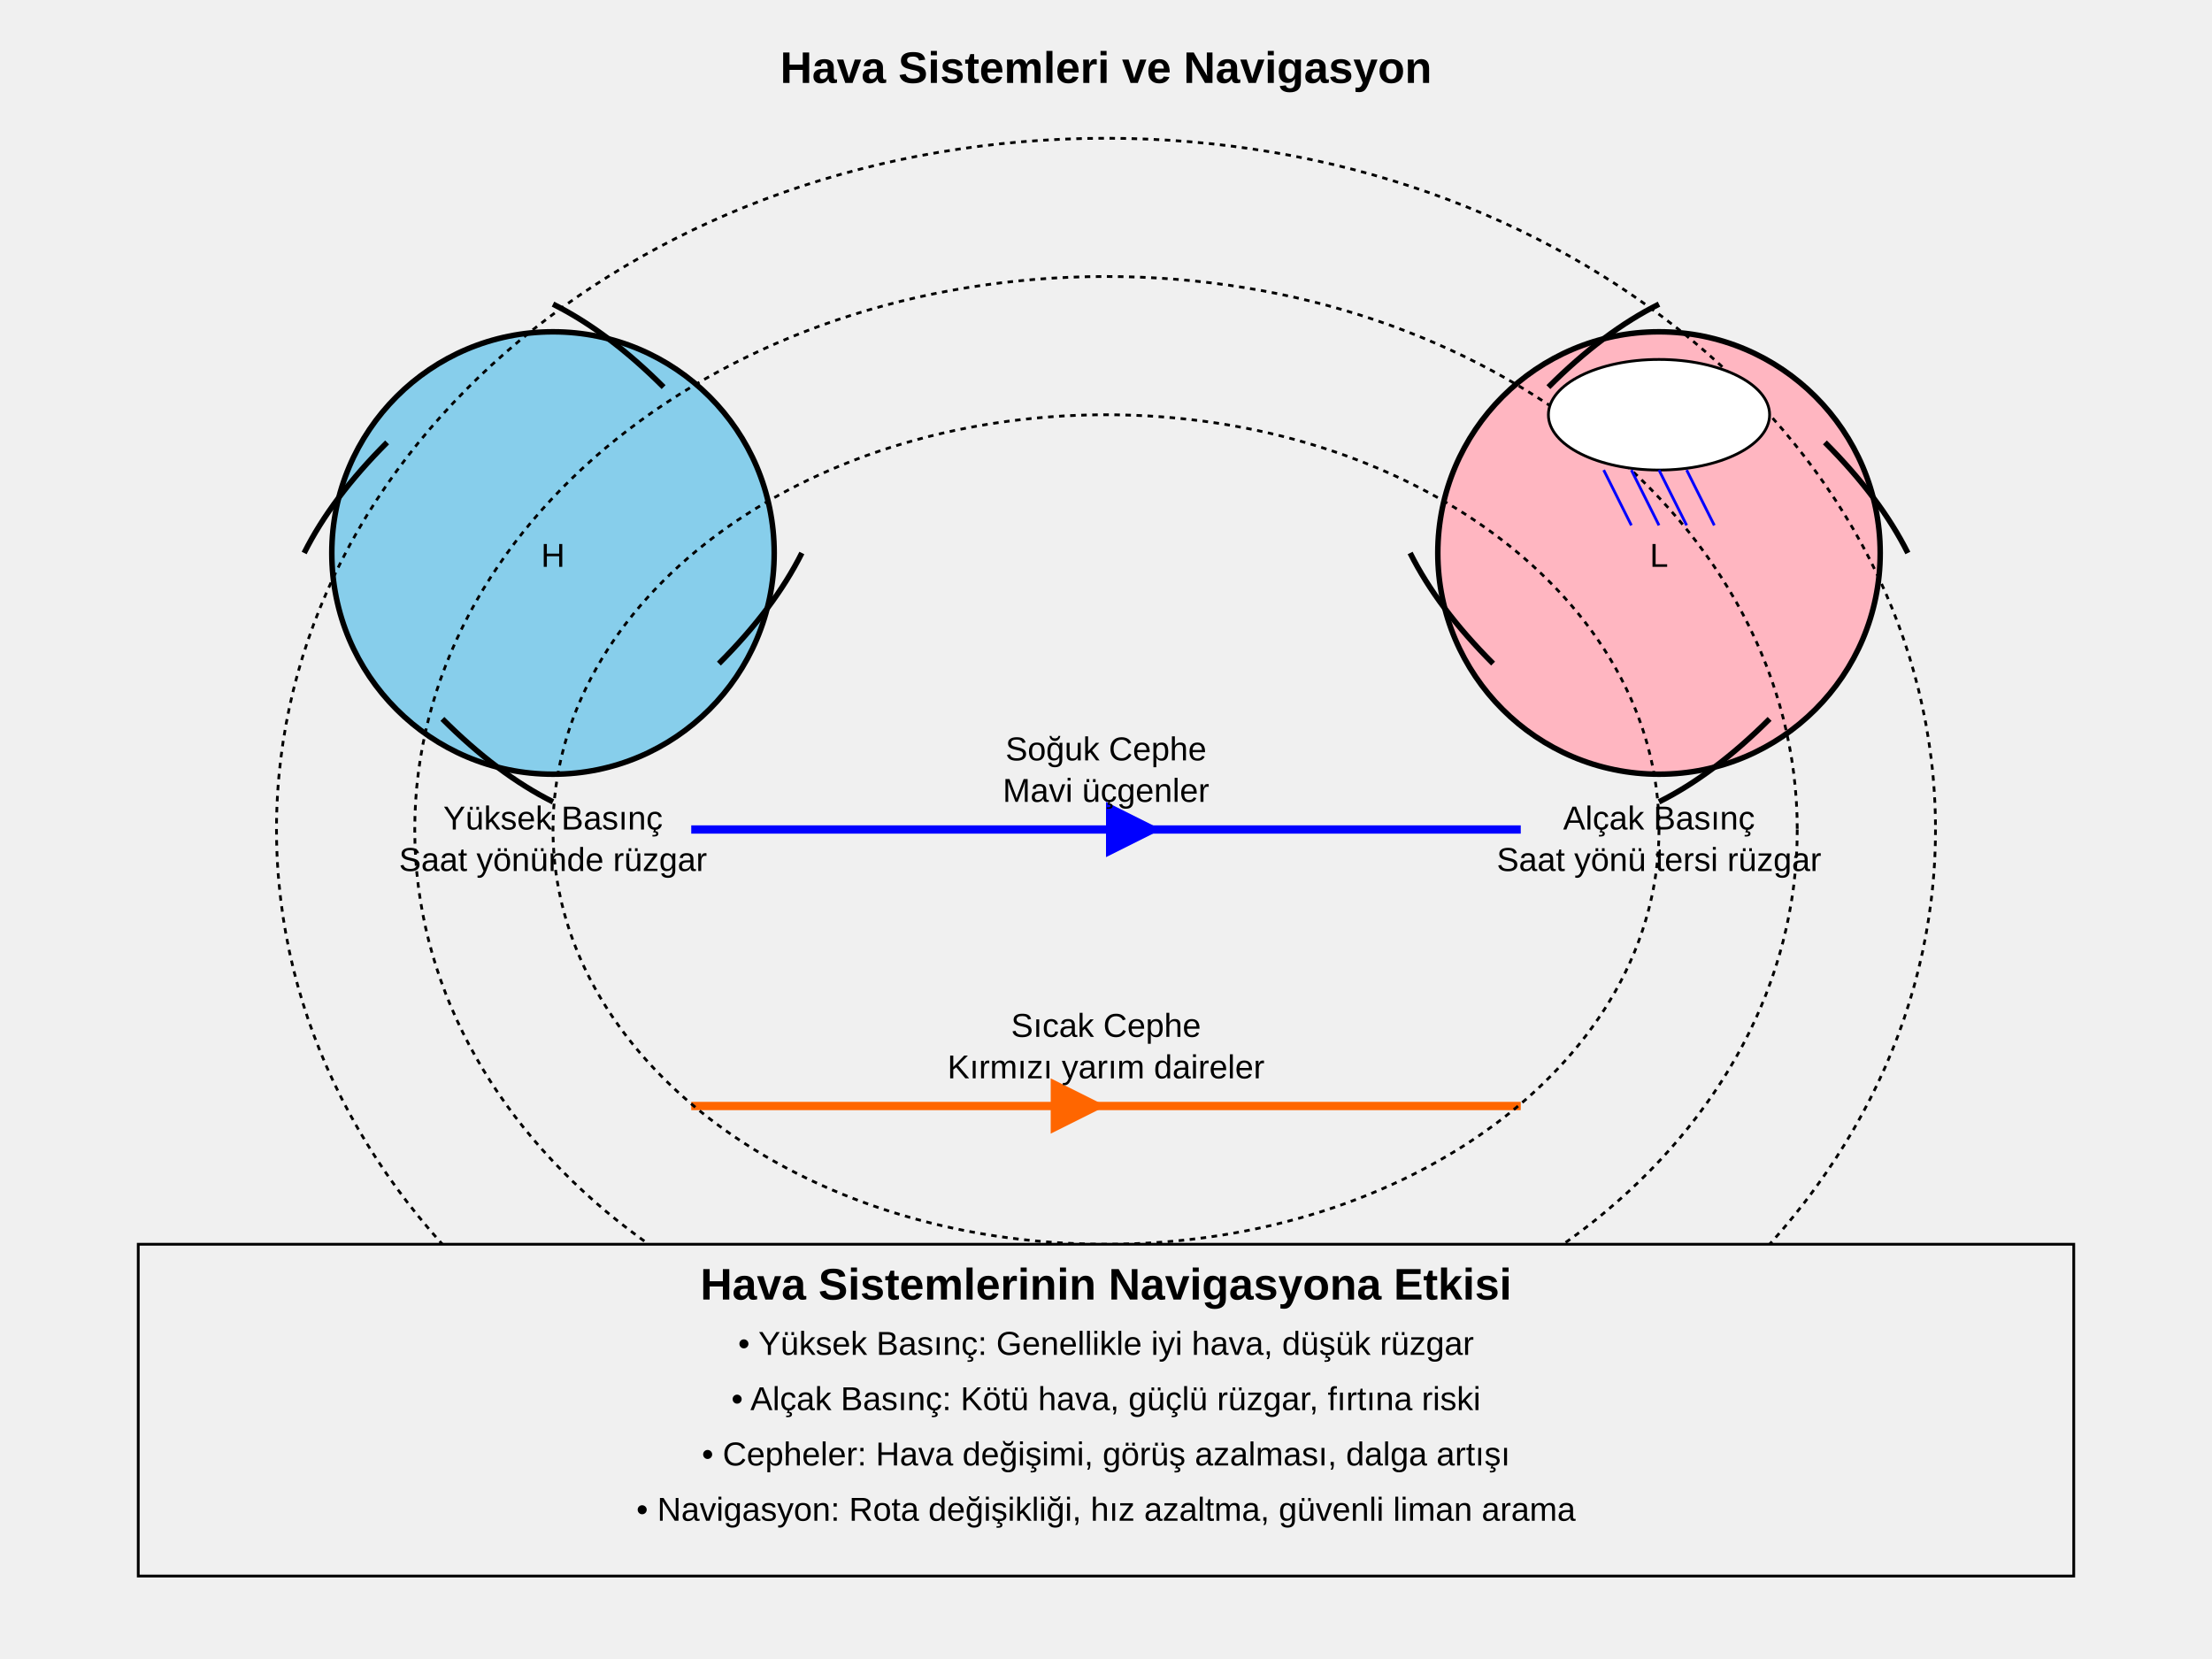
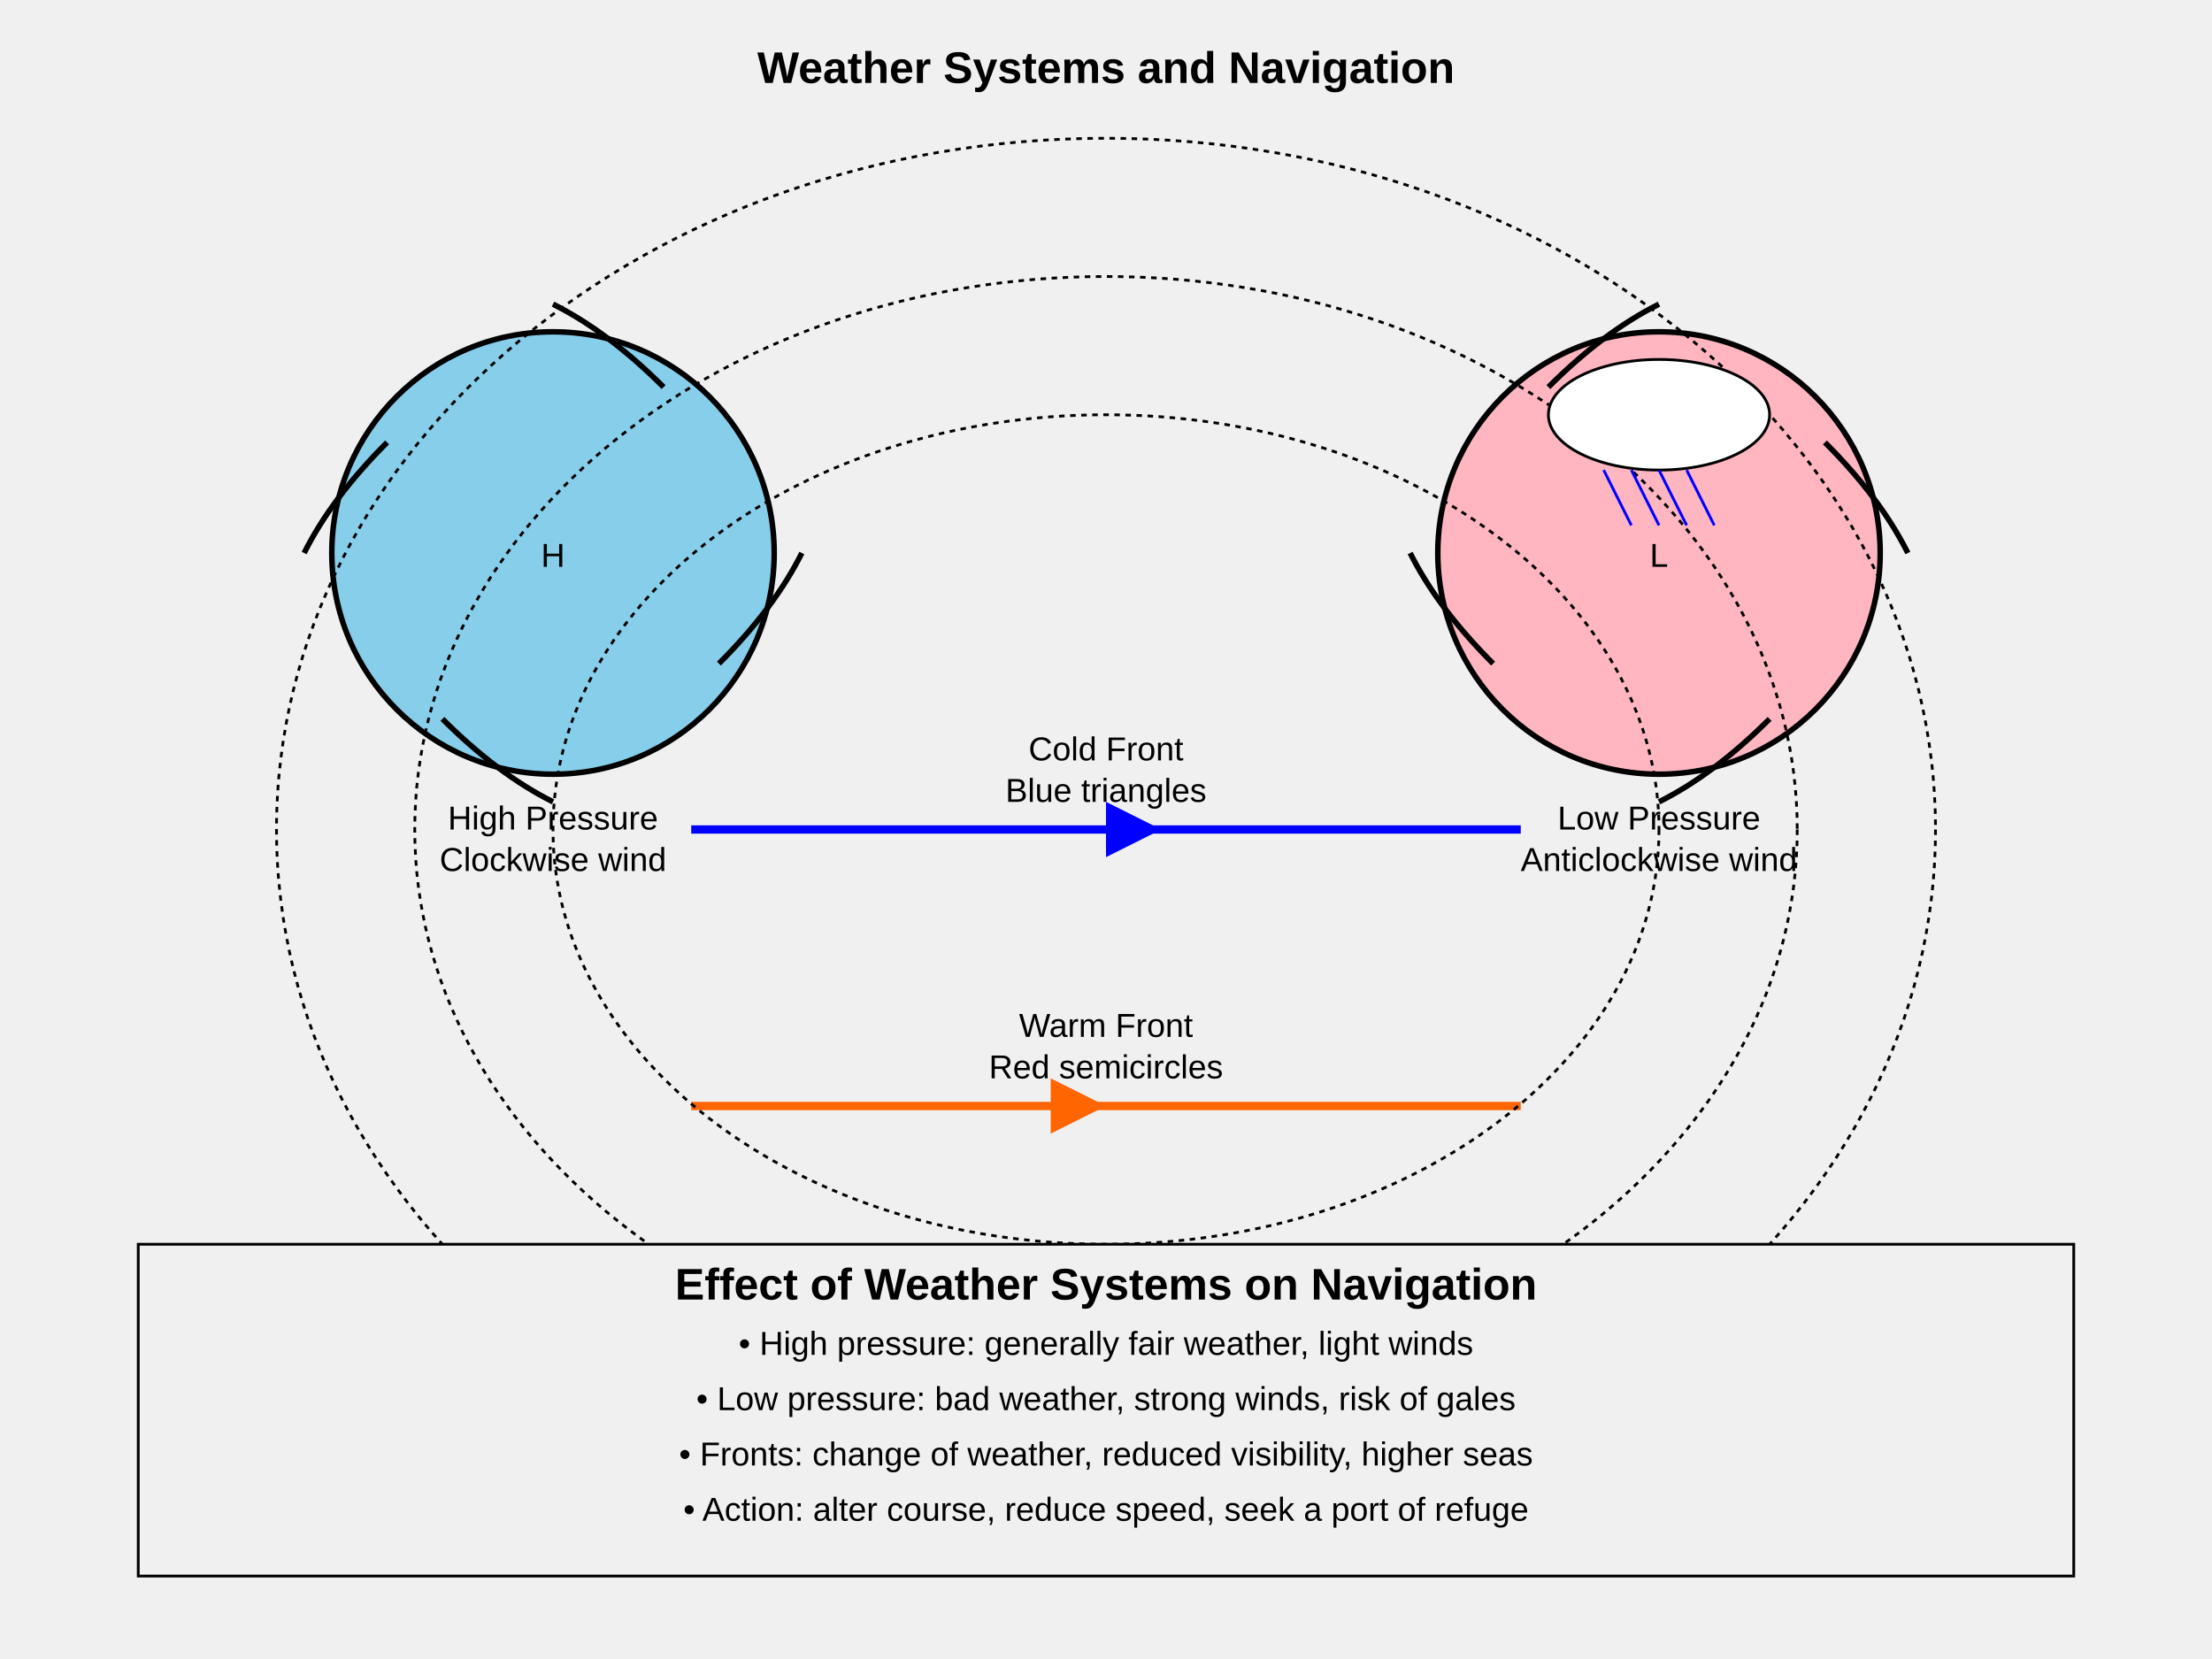
<svg xmlns="http://www.w3.org/2000/svg" viewBox="0 0 800 600">
  <defs>
    <style>
      .text { font-family: Arial, sans-serif; font-size: 12px; text-anchor: middle; }
      .title { font-size: 16px; font-weight: bold; }
      .high-pressure { fill: #87CEEB; stroke: #000; stroke-width: 2; }
      .low-pressure { fill: #FFB6C1; stroke: #000; stroke-width: 2; }
      .front { stroke: #ff0000; stroke-width: 3; fill: none; }
      .cold-front { stroke: #0000ff; stroke-width: 3; fill: none; }
      .warm-front { stroke: #ff6600; stroke-width: 3; fill: none; }
      .wind { stroke: #000; stroke-width: 2; fill: none; }
      .cloud { fill: #ffffff; stroke: #000; stroke-width: 1; }
      .rain { stroke: #0000ff; stroke-width: 1; }
      .isobar { fill: none; stroke: #000; stroke-width: 1; stroke-dasharray: 2,2; }
    </style>
  </defs>
-   <text x="400" y="30" class="text title">Hava Sistemleri ve Navigasyon</text>
+   <text x="400" y="30" class="text title">Weather Systems and Navigation</text>
  <g transform="translate(200, 200)">
    <circle cx="0" cy="0" r="80" class="high-pressure" />
    <text x="0" y="5" class="text">H</text>
-     <text x="0" y="100" class="text">Yüksek Basınç</text>
-     <text x="0" y="115" class="text">Saat yönünde rüzgar</text>
+     <text x="0" y="100" class="text">High Pressure</text>
+     <text x="0" y="115" class="text">Clockwise wind</text>
    <path d="M 0 -90 Q 20 -80 40 -60" class="wind" />
    <path d="M 90 0 Q 80 20 60 40" class="wind" />
    <path d="M 0 90 Q -20 80 -40 60" class="wind" />
    <path d="M -90 0 Q -80 -20 -60 -40" class="wind" />
  </g>
  <g transform="translate(600, 200)">
    <circle cx="0" cy="0" r="80" class="low-pressure" />
    <text x="0" y="5" class="text">L</text>
-     <text x="0" y="100" class="text">Alçak Basınç</text>
-     <text x="0" y="115" class="text">Saat yönü tersi rüzgar</text>
+     <text x="0" y="100" class="text">Low Pressure</text>
+     <text x="0" y="115" class="text">Anticlockwise wind</text>
    <path d="M 0 -90 Q -20 -80 -40 -60" class="wind" />
    <path d="M 90 0 Q 80 -20 60 -40" class="wind" />
    <path d="M 0 90 Q 20 80 40 60" class="wind" />
    <path d="M -90 0 Q -80 20 -60 40" class="wind" />
  </g>
  <g transform="translate(400, 300)">
    <line x1="-150" y1="0" x2="150" y2="0" class="cold-front" />
    <polygon points="0,-10 20,0 0,10" fill="#0000ff" />
-     <text x="0" y="-25" class="text">Soğuk Cephe</text>
-     <text x="0" y="-10" class="text">Mavi üçgenler</text>
+     <text x="0" y="-25" class="text">Cold Front</text>
+     <text x="0" y="-10" class="text">Blue triangles</text>
  </g>
  <g transform="translate(400, 400)">
    <line x1="-150" y1="0" x2="150" y2="0" class="warm-front" />
    <polygon points="-20,-10 0,0 -20,10" fill="#ff6600" />
-     <text x="0" y="-25" class="text">Sıcak Cephe</text>
-     <text x="0" y="-10" class="text">Kırmızı yarım daireler</text>
+     <text x="0" y="-25" class="text">Warm Front</text>
+     <text x="0" y="-10" class="text">Red semicircles</text>
  </g>
  <g transform="translate(400, 300)">
    <ellipse cx="0" cy="0" rx="200" ry="150" class="isobar" />
    <ellipse cx="0" cy="0" rx="250" ry="200" class="isobar" />
    <ellipse cx="0" cy="0" rx="300" ry="250" class="isobar" />
  </g>
  <g transform="translate(600, 150)">
    <ellipse cx="0" cy="0" rx="40" ry="20" class="cloud" />
    <line x1="-20" y1="20" x2="-10" y2="40" class="rain" />
    <line x1="-10" y1="20" x2="0" y2="40" class="rain" />
    <line x1="0" y1="20" x2="10" y2="40" class="rain" />
    <line x1="10" y1="20" x2="20" y2="40" class="rain" />
  </g>
  <rect x="50" y="450" width="700" height="120" fill="#f0f0f0" stroke="#000" stroke-width="1" />
-   <text x="400" y="470" class="text title">Hava Sistemlerinin Navigasyona Etkisi</text>
-   <text x="400" y="490" class="text">• Yüksek Basınç: Genellikle iyi hava, düşük rüzgar</text>
-   <text x="400" y="510" class="text">• Alçak Basınç: Kötü hava, güçlü rüzgar, fırtına riski</text>
-   <text x="400" y="530" class="text">• Cepheler: Hava değişimi, görüş azalması, dalga artışı</text>
-   <text x="400" y="550" class="text">• Navigasyon: Rota değişikliği, hız azaltma, güvenli liman arama</text>
+   <text x="400" y="470" class="text title">Effect of Weather Systems on Navigation</text>
+   <text x="400" y="490" class="text">• High pressure: generally fair weather, light winds</text>
+   <text x="400" y="510" class="text">• Low pressure: bad weather, strong winds, risk of gales</text>
+   <text x="400" y="530" class="text">• Fronts: change of weather, reduced visibility, higher seas</text>
+   <text x="400" y="550" class="text">• Action: alter course, reduce speed, seek a port of refuge</text>
</svg>
